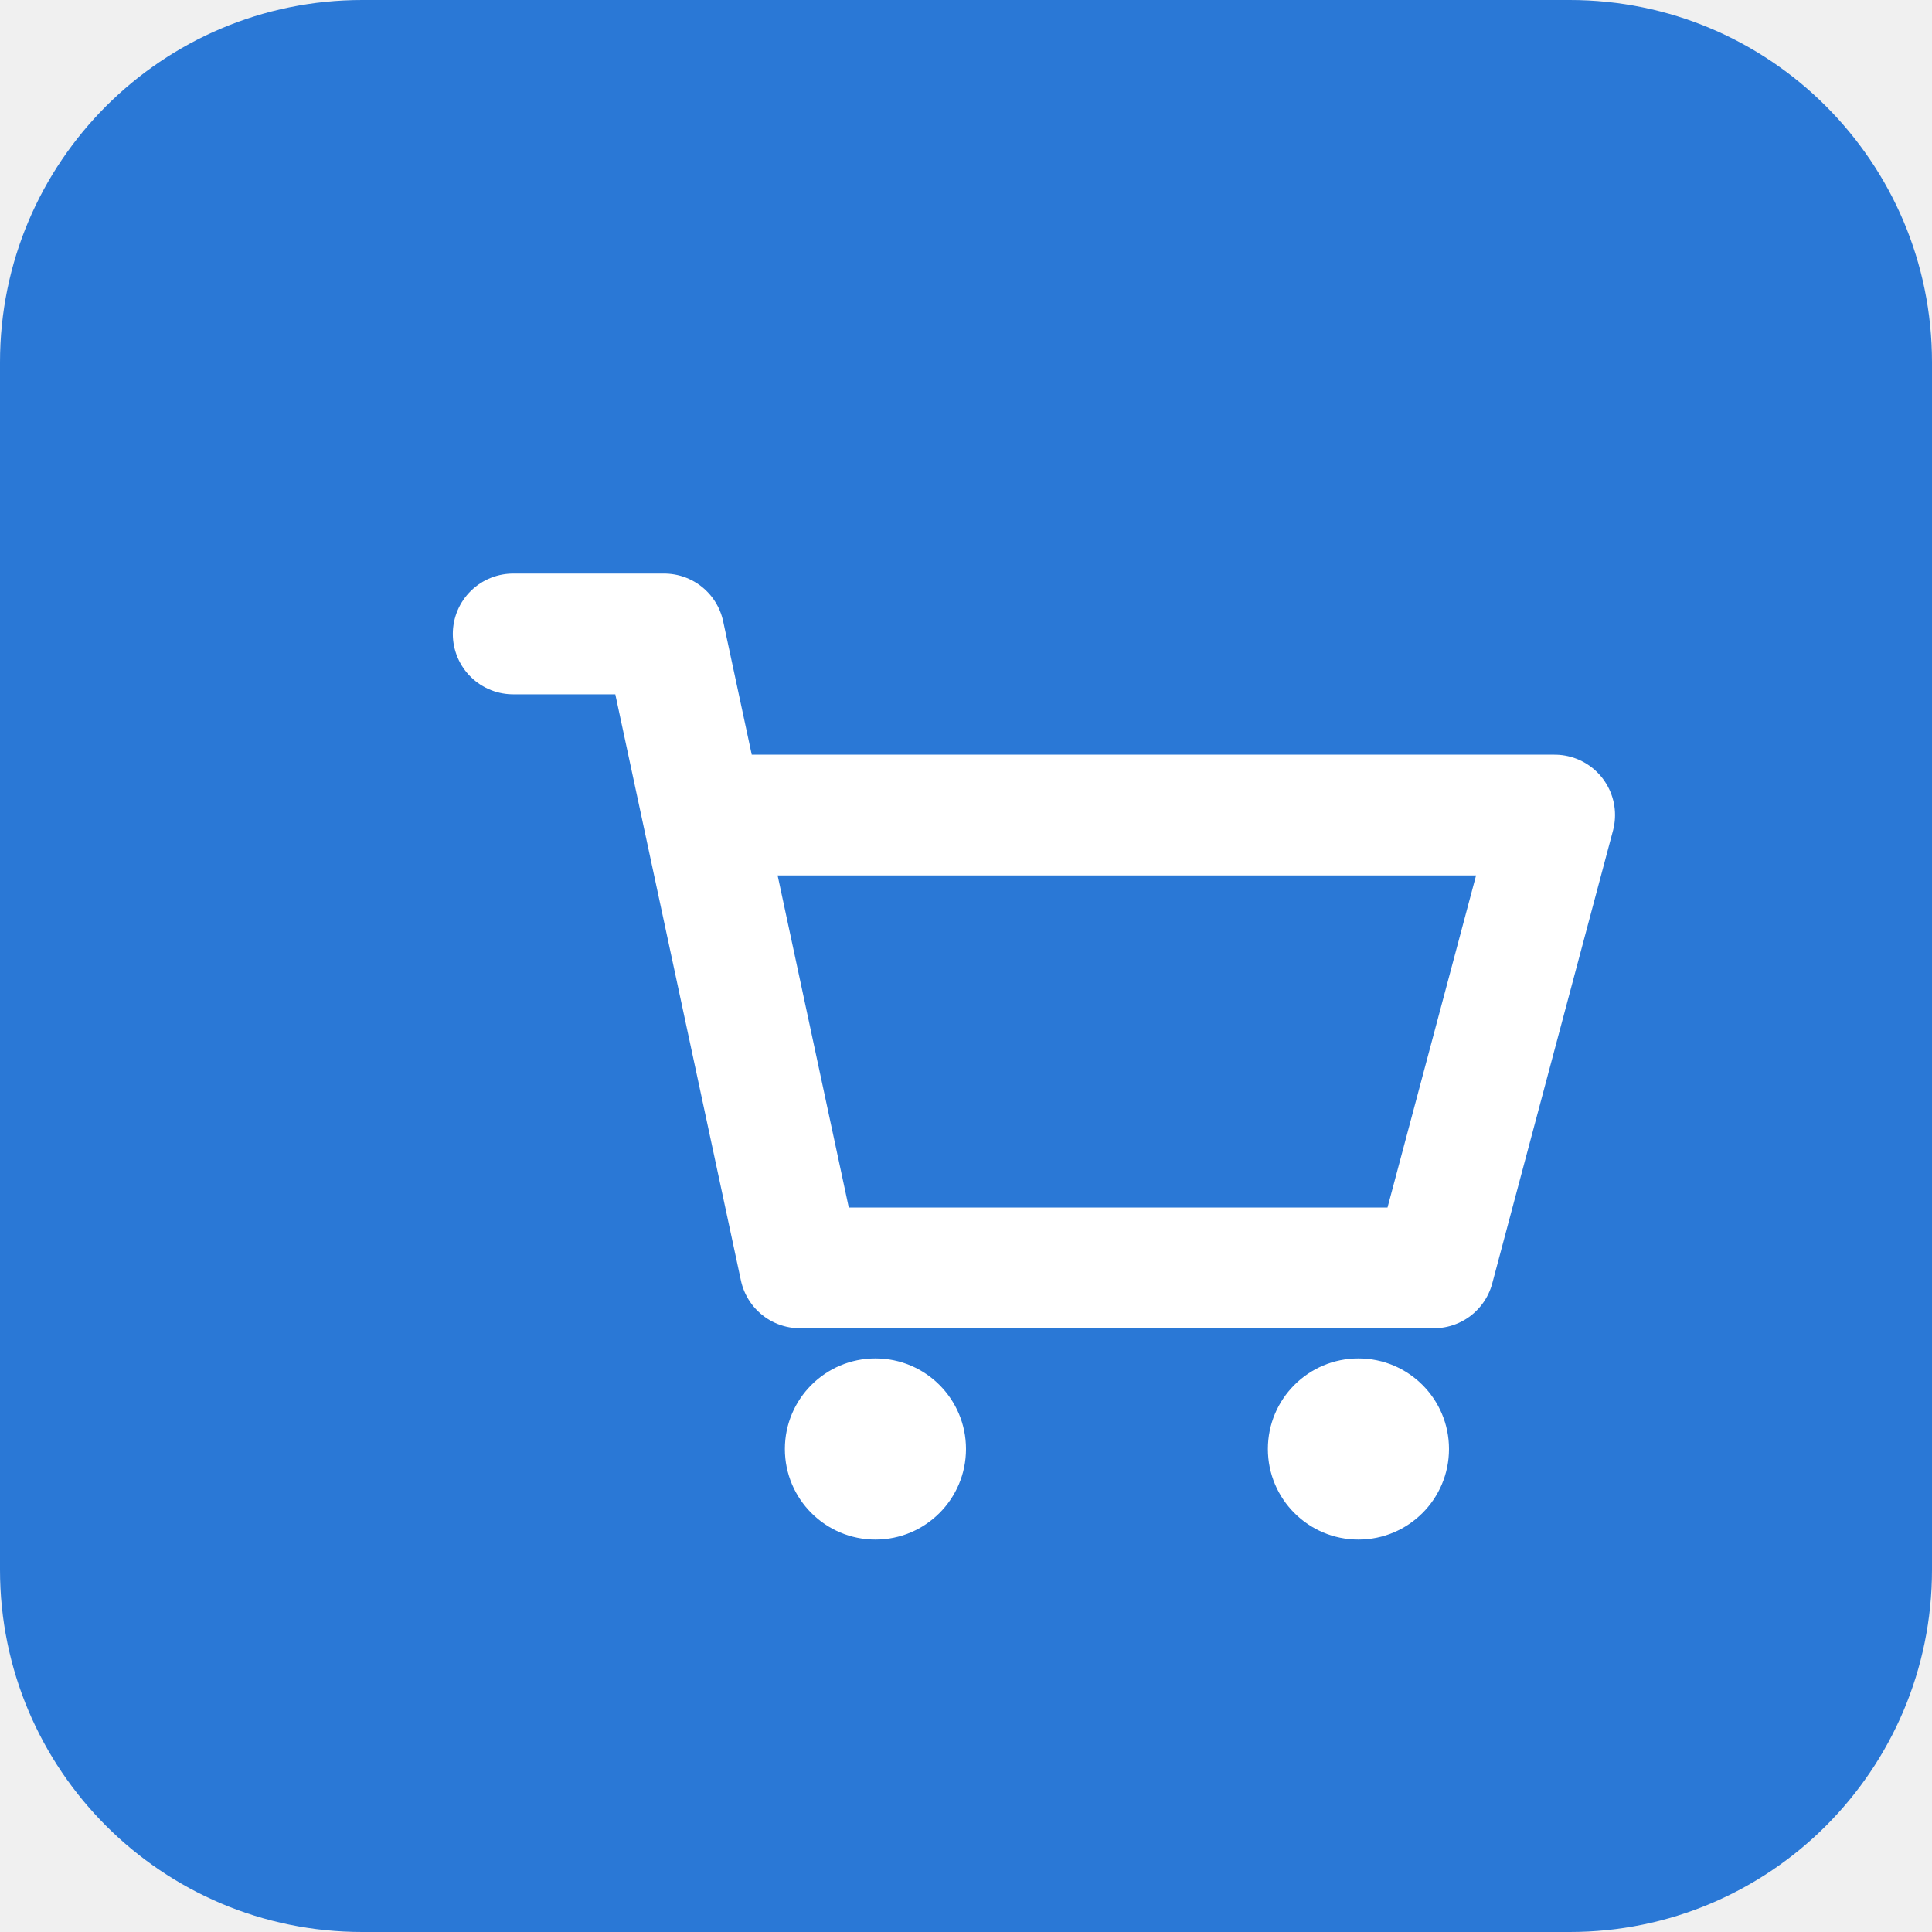
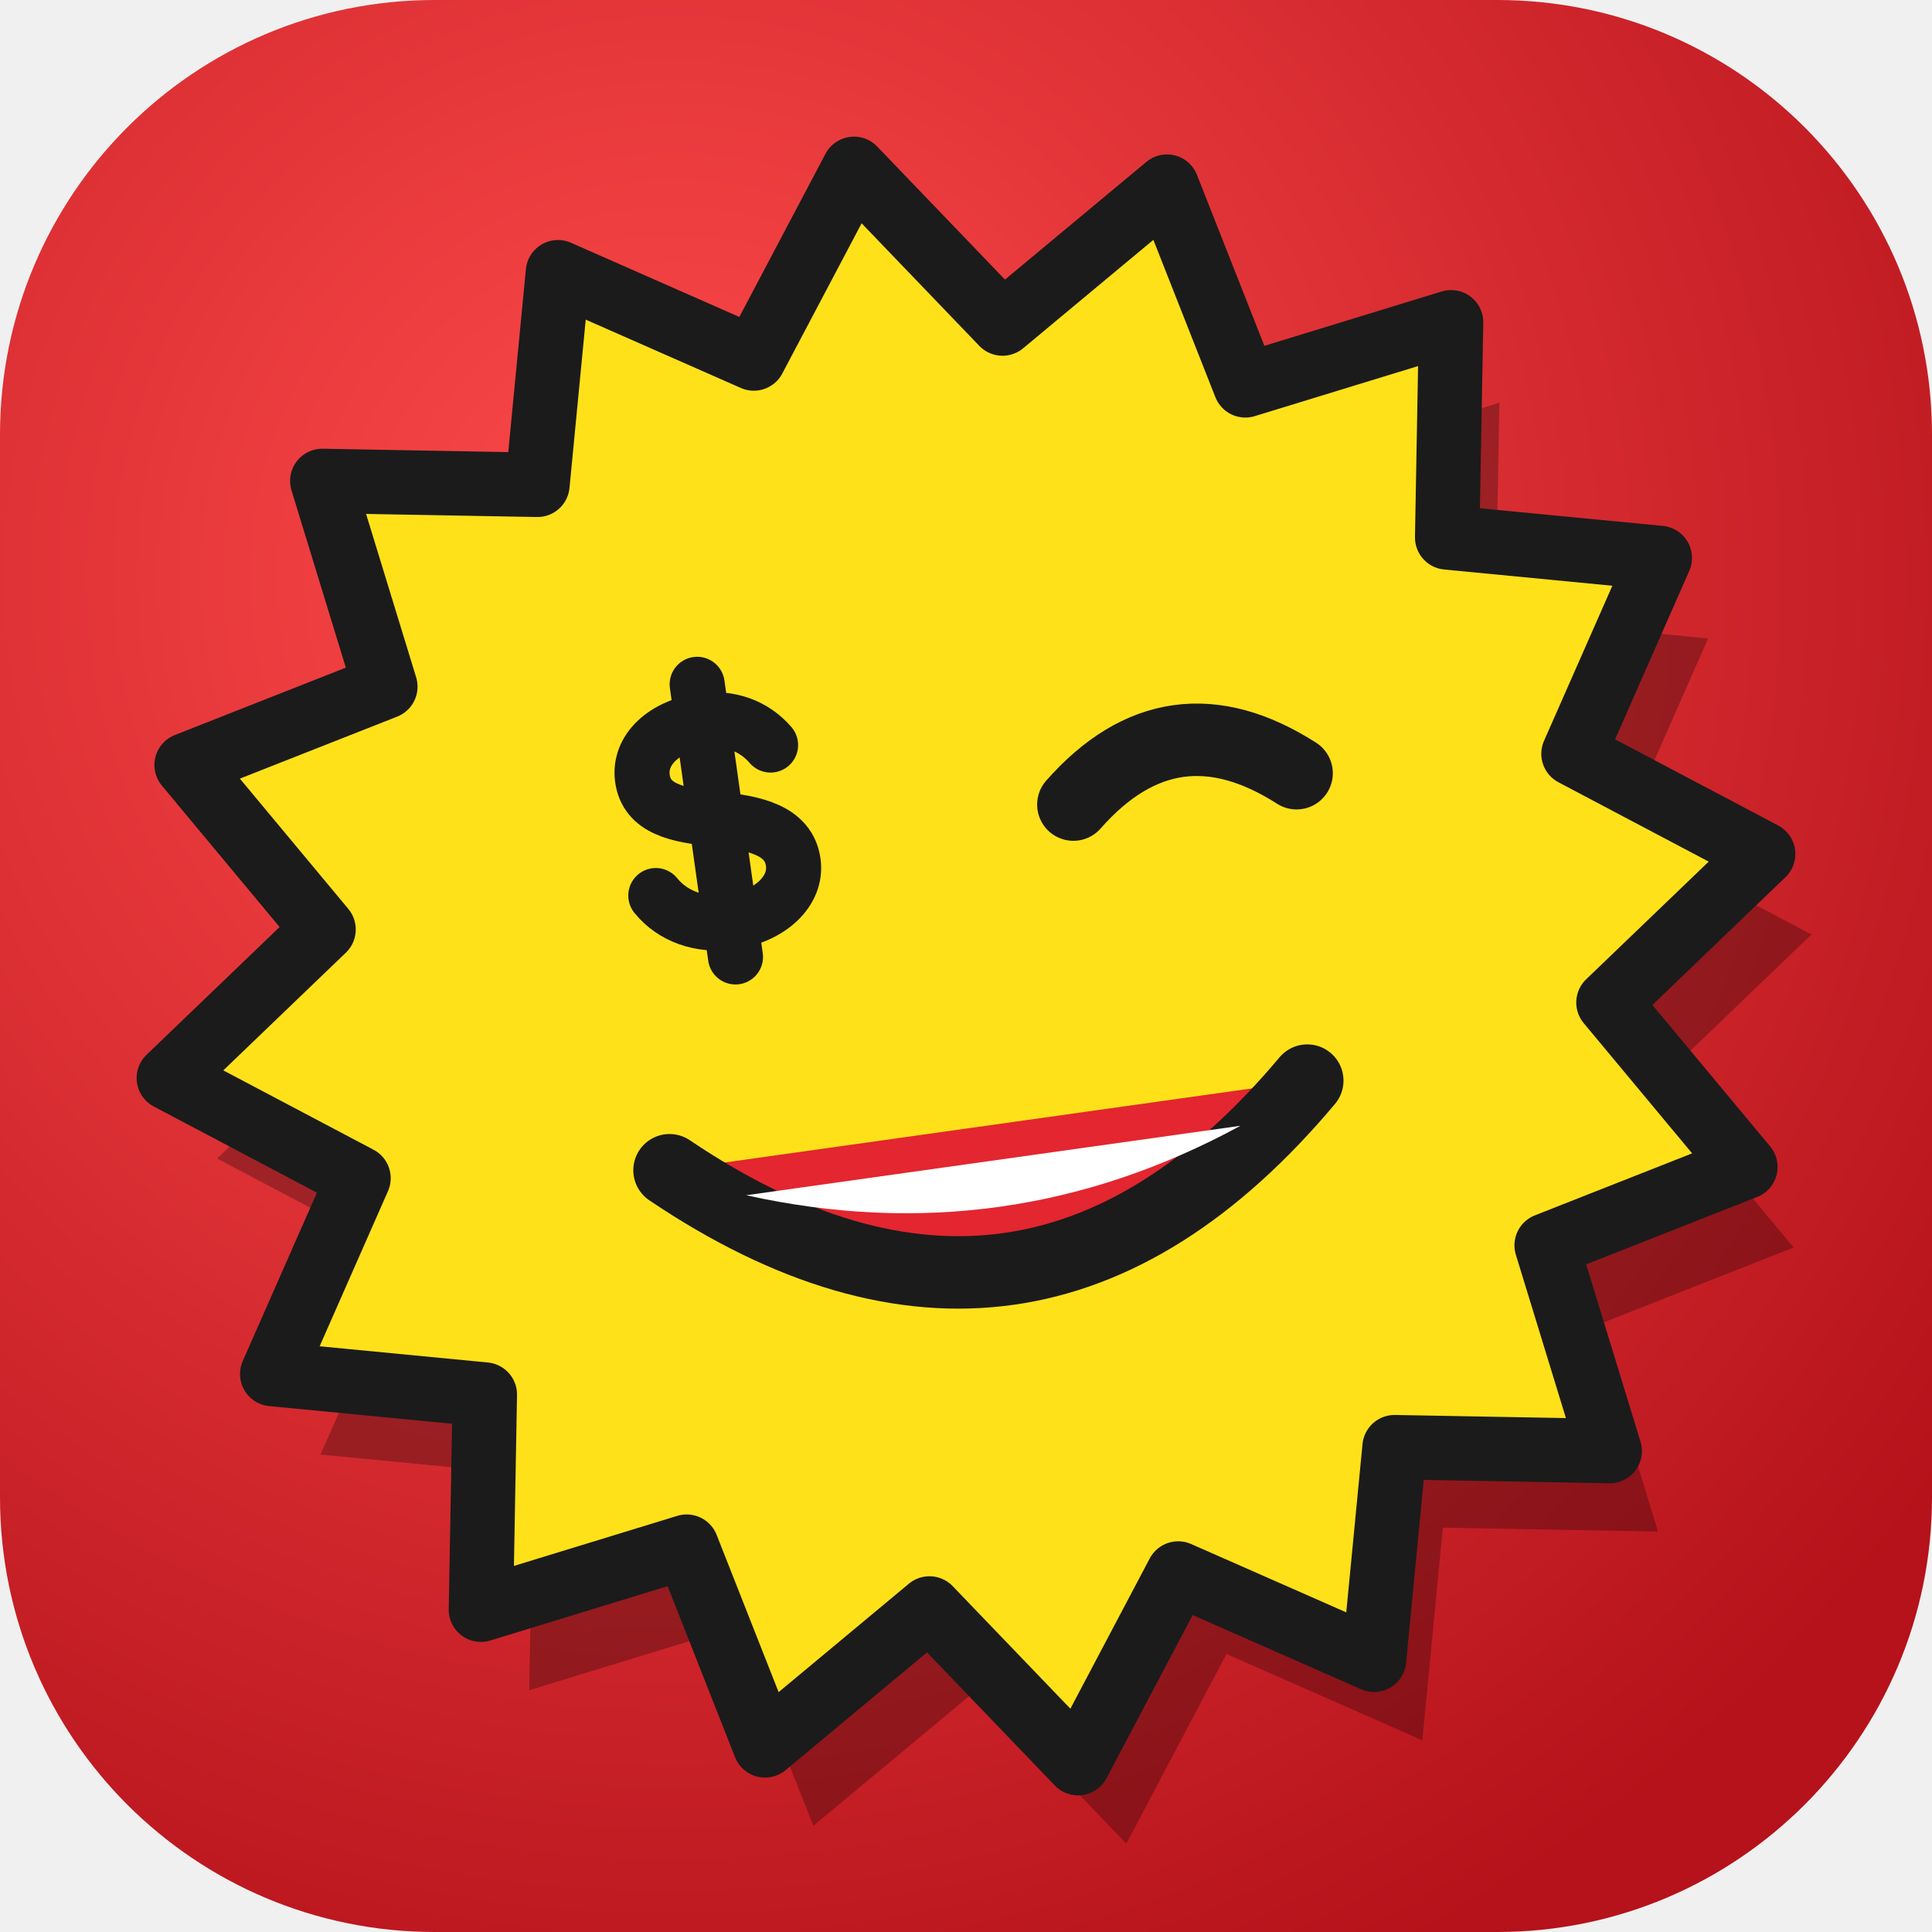
- <svg xmlns="http://www.w3.org/2000/svg" viewBox="0 0 512 512">
-   <rect width="512" height="512" rx="96" fill="#2a78d6" />
-   <path d="M136 168h40l36 168h168l32-120H196" fill="none" stroke="#fff" stroke-width="32" stroke-linecap="round" stroke-linejoin="round" />
-   <circle cx="232" cy="384" r="24" fill="#fff" />
-   <circle cx="360" cy="384" r="24" fill="#fff" />
+ <svg xmlns="http://www.w3.org/2000/svg" viewBox="0 0 120 120">
+   <defs>
+     <radialGradient id="bg" cx="35%" cy="30%" r="80%">
+       <stop offset="0" stop-color="#ff4b4b" />
+       <stop offset="1" stop-color="#b5121b" />
+     </radialGradient>
+   </defs>
+   <rect width="120" height="120" rx="27" fill="url(#bg)" />
+   <g transform="translate(0.00 0.00) scale(1.0)">
+     <path d="M60.0,10.0L67.8,20.8L79.1,13.8L82.2,26.7L95.4,24.6L93.3,37.8L106.2,40.9L99.2,52.2L110.0,60.0L99.2,67.8L106.2,79.1L93.3,82.2L95.4,95.4L82.2,93.3L79.1,106.2L67.8,99.2L60.0,110.0L52.2,99.2L40.9,106.2L37.8,93.3L24.6,95.4L26.7,82.2L13.8,79.1L20.8,67.8L10.0,60.0L20.8,52.2L13.8,40.9L26.7,37.8L24.6,24.6L37.8,26.7L40.9,13.8L52.2,20.8Z" fill="#000" opacity=".28" transform="translate(3 5) rotate(-8 60 60)" />
+     <path d="M60.0,10.0L67.8,20.8L79.1,13.8L82.2,26.7L95.4,24.6L93.3,37.8L106.2,40.9L99.2,52.2L110.0,60.0L99.2,67.8L106.2,79.1L93.3,82.2L95.4,95.4L82.2,93.3L79.1,106.2L67.8,99.2L60.0,110.0L52.2,99.2L40.9,106.2L37.8,93.3L24.6,95.4L26.7,82.2L13.8,79.1L20.8,67.8L10.0,60.0L20.8,52.2L13.8,40.9L26.7,37.8L24.6,24.6L37.8,26.7L40.9,13.8L52.2,20.8Z" fill="#ffe11a" stroke="#1b1b1b" stroke-width="4" stroke-linejoin="round" transform="rotate(-8 60 60)" />
+     <g transform="rotate(-8 60 60)">
+       <path d="M16.2 7.6C15.3 6.2 13.8 5.4 12 5.4c-2.5 0-4.4 1.3-4.4 3.2 0 2 1.9 2.7 4.4 3.3s4.6 1.4 4.6 3.5c0 1.9-2 3.3-4.6 3.3-2 0-3.7-.9-4.6-2.4M12 3v18" transform="translate(34.5 37.5) scale(.95)" fill="none" stroke="#1b1b1b" stroke-width="3.6" stroke-linecap="round" stroke-linejoin="round" />
+       <path d="M68 51q7-6 14 0" fill="none" stroke="#1b1b1b" stroke-width="4.5" stroke-linecap="round" />
+       <path d="M40 70q20 18 40 0" fill="#e3262f" stroke="#1b1b1b" stroke-width="4.5" stroke-linejoin="round" stroke-linecap="round" />
+       <path d="M44.5 72.2q15.5 5.8 31 0" fill="#fff" />
+     </g>
+   </g>
</svg>
